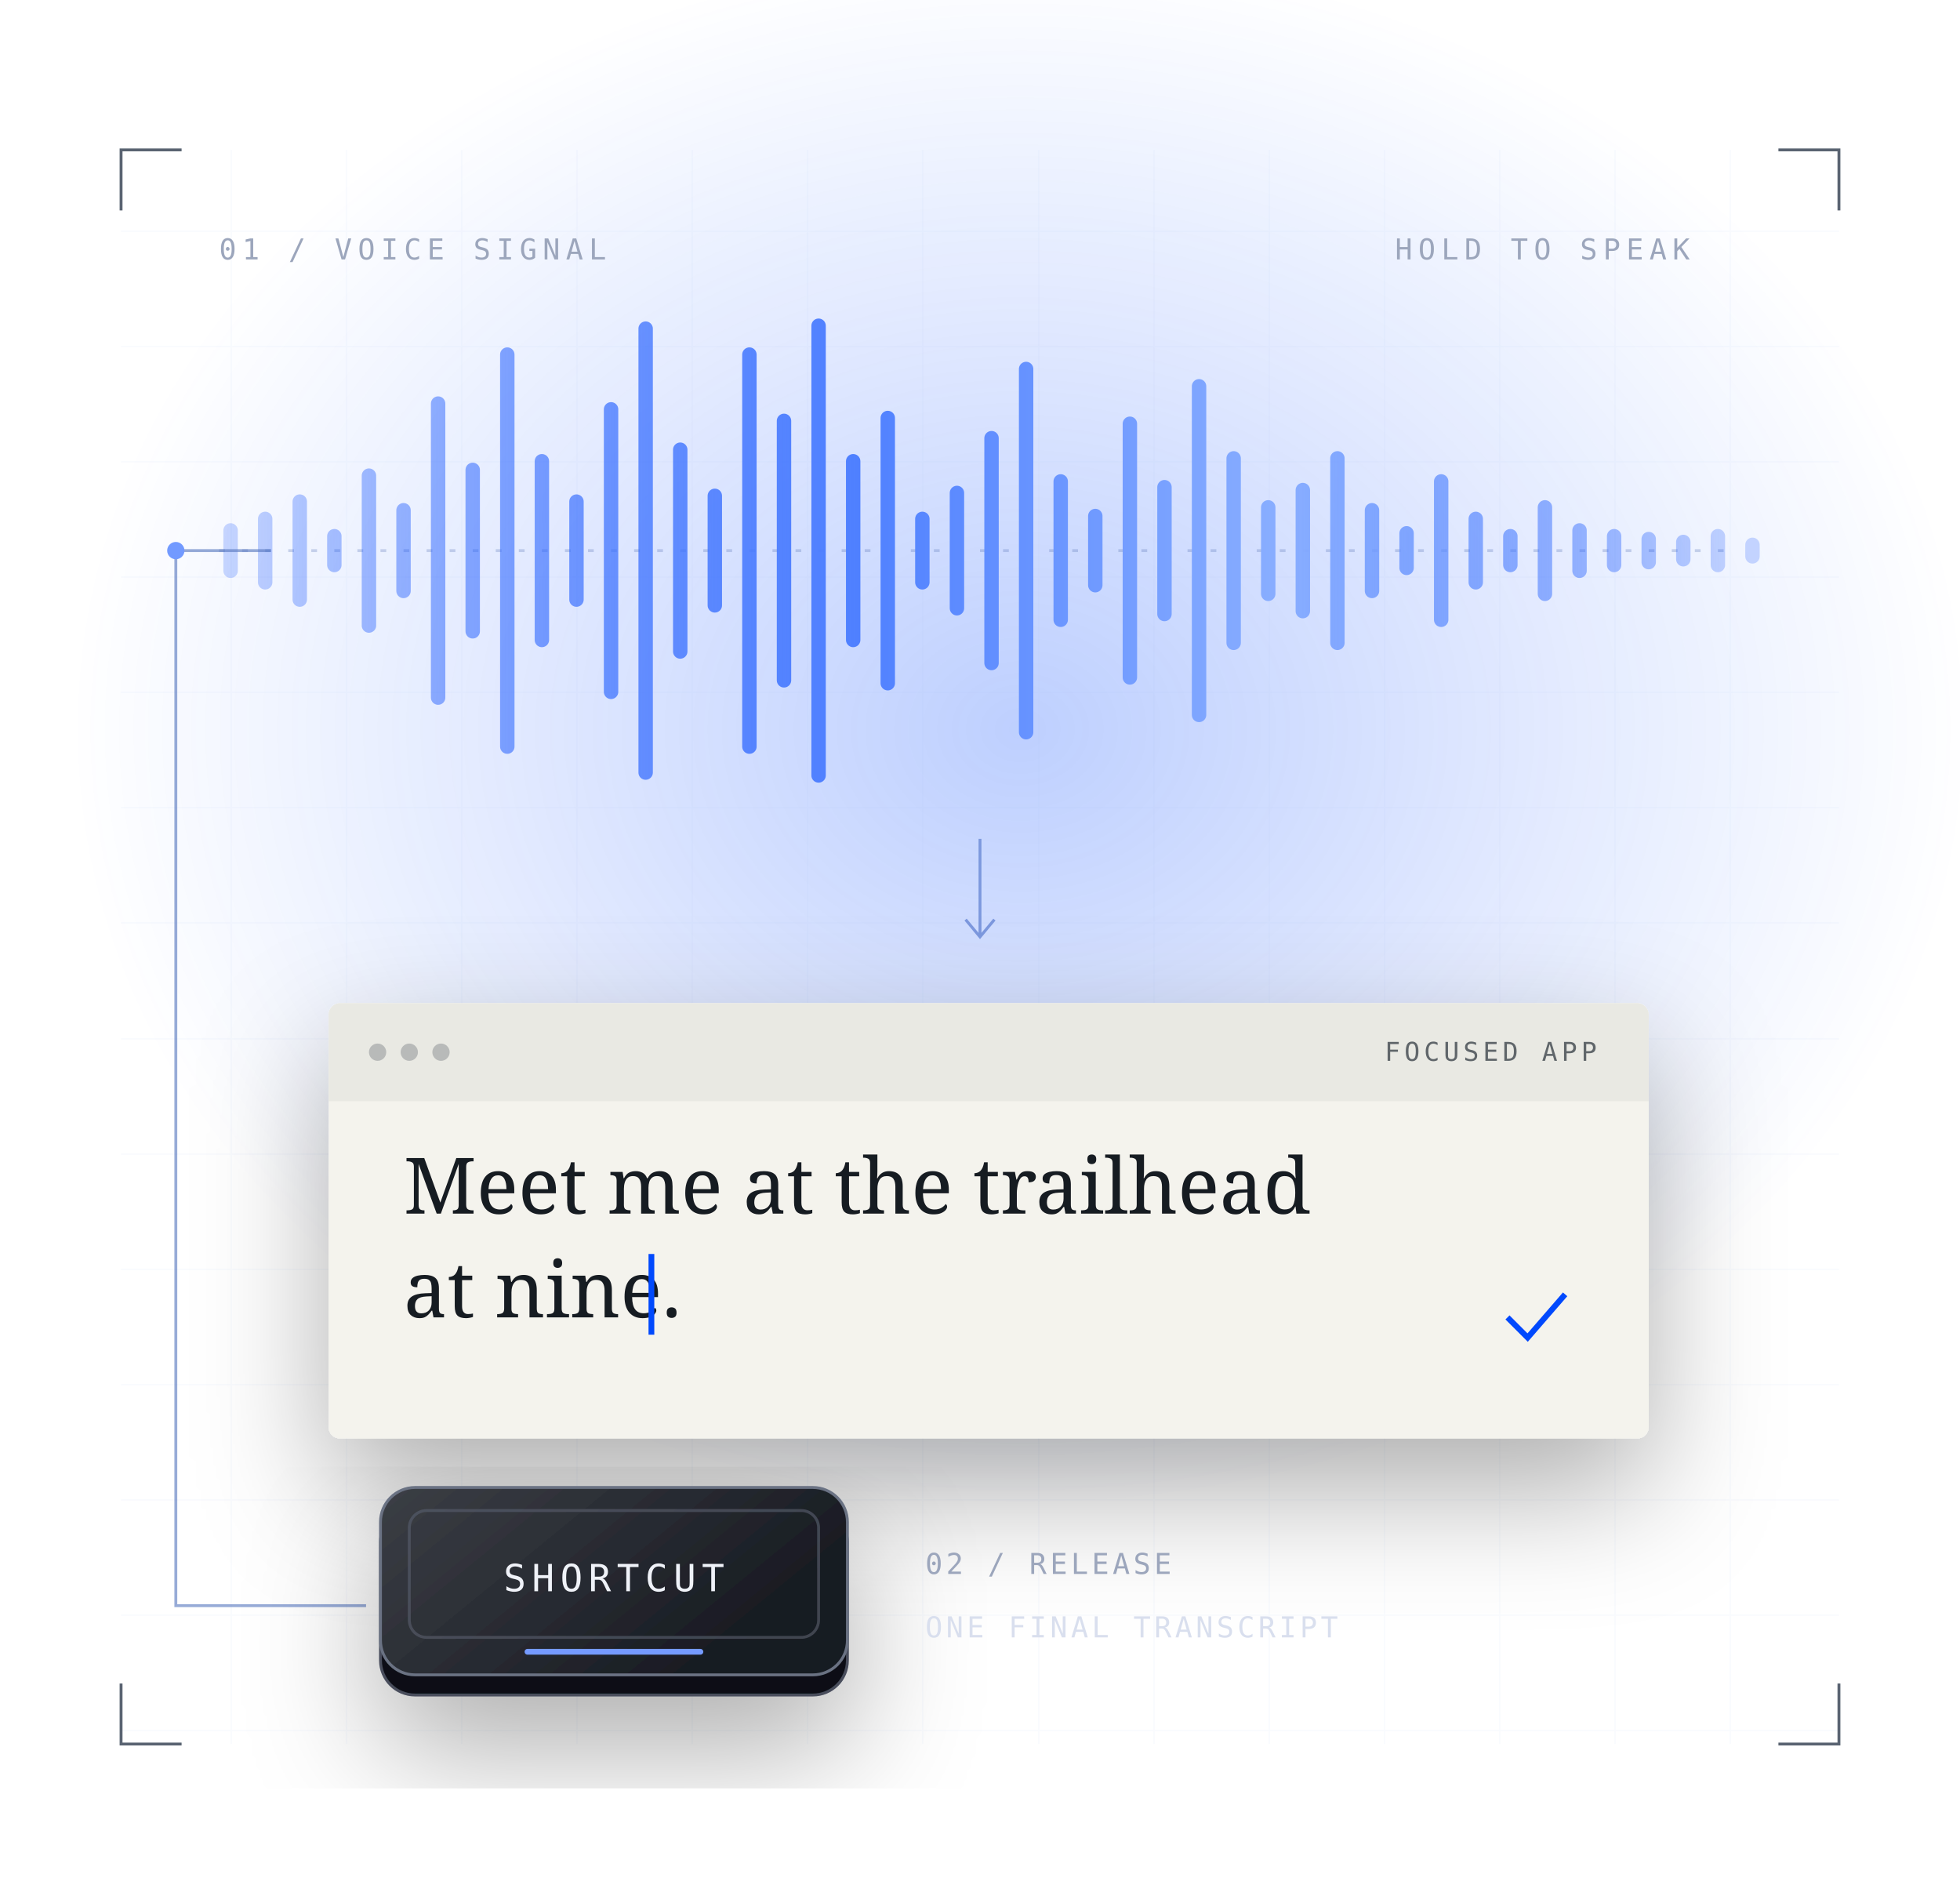
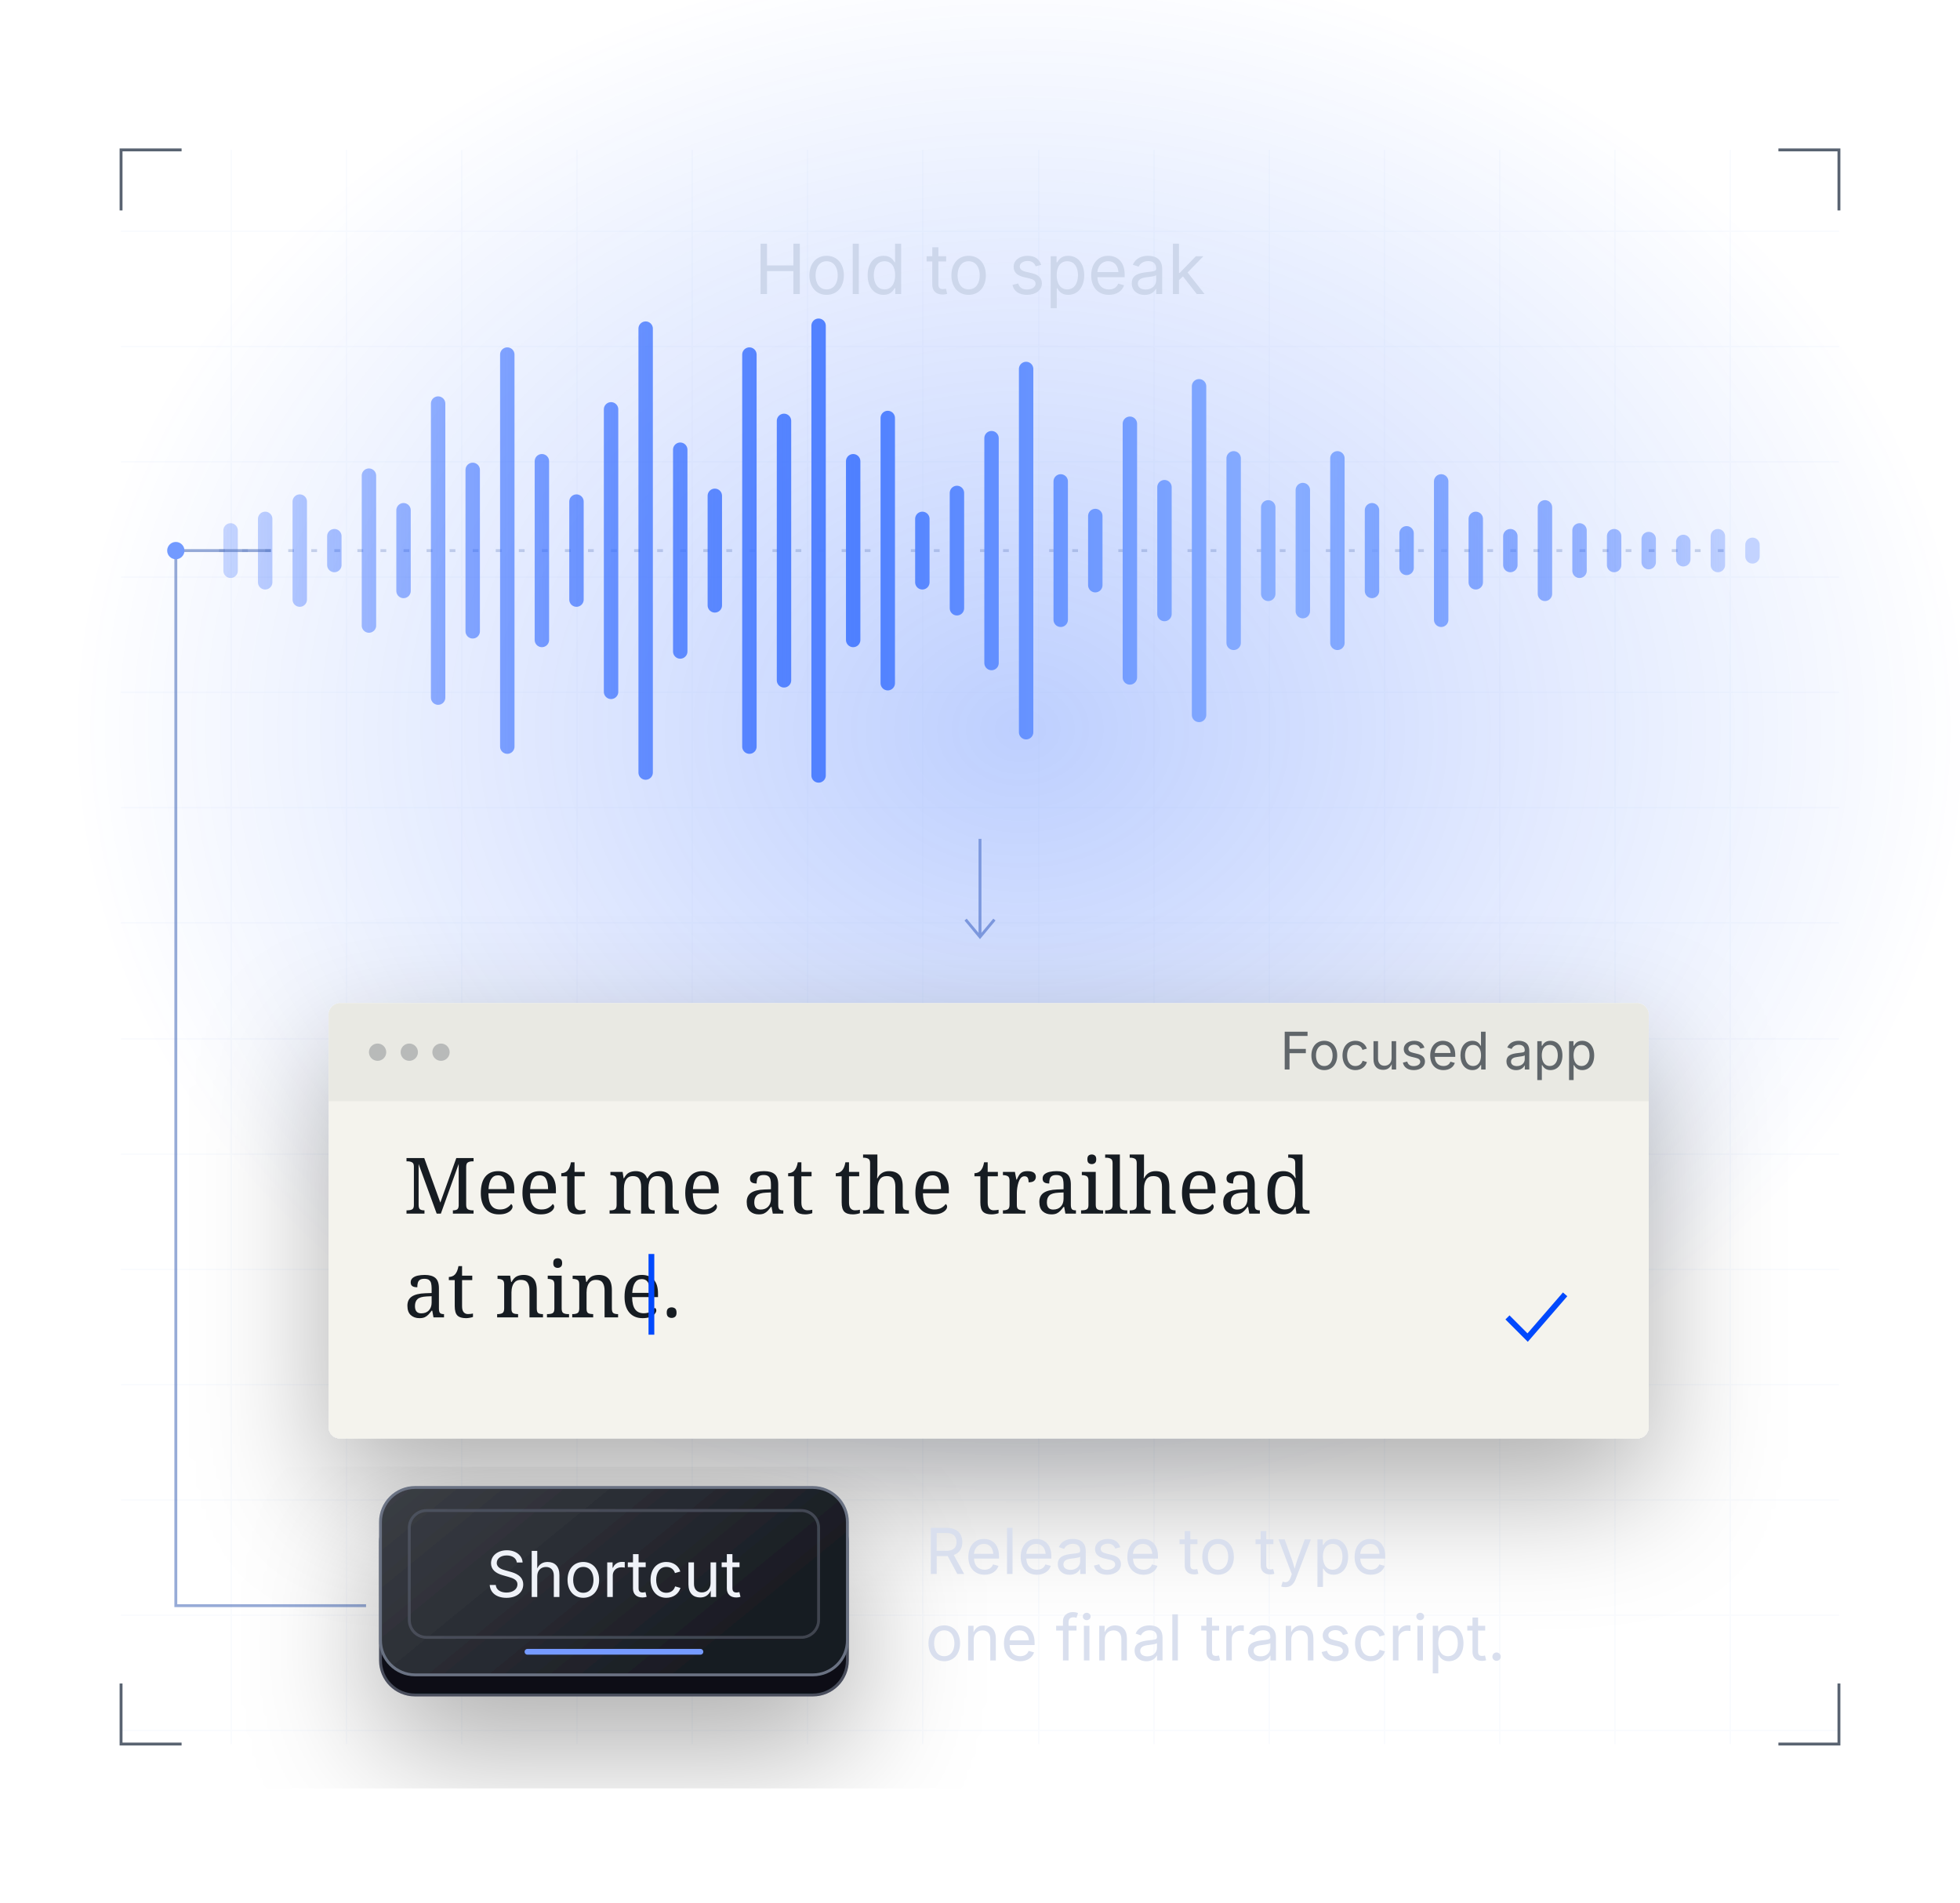
<svg xmlns="http://www.w3.org/2000/svg" width="680" height="660" viewBox="0 0 680 660" fill="none">
  <defs>
    <linearGradient id="wave" x1="76" y1="180" x2="602" y2="180" gradientUnits="userSpaceOnUse">
      <stop stop-color="#0548FD" stop-opacity="0.2" />
      <stop offset=".42" stop-color="#4F80FF" />
      <stop offset=".7" stop-color="#89AEFF" />
      <stop offset="1" stop-color="#0548FD" stop-opacity="0.2" />
    </linearGradient>
    <linearGradient id="key" x1="158" y1="463" x2="251" y2="577" gradientUnits="userSpaceOnUse">
      <stop stop-color="#43464D" />
      <stop offset="1" stop-color="#171A21" />
    </linearGradient>
    <radialGradient id="halo">
      <stop stop-color="#0548FD" stop-opacity=".26" />
      <stop offset="1" stop-color="#0548FD" stop-opacity="0" />
    </radialGradient>
    <pattern id="grid" width="40" height="40" patternUnits="userSpaceOnUse">
      <path d="M40 0H0V40" stroke="#A2B8F5" stroke-opacity=".06" />
    </pattern>
    <filter id="shadow" x="-30%" y="-35%" width="160%" height="180%">
      <feDropShadow dx="0" dy="18" stdDeviation="22" flood-color="#000" flood-opacity=".32" />
    </filter>
  </defs>
  <ellipse cx="354" cy="253" rx="327" ry="270" fill="url(#halo)" />
  <path d="M42 52H638V605H42z" fill="url(#grid)" />
  <g stroke="#596371" stroke-width="1">
    <path d="M42 73V52h21m554 0h21v21M42 584v21h21m554 0h21v-21" />
  </g>
-   <g fill="#9CA6BC" font-family="ui-monospace, monospace" font-size="10" letter-spacing="2">
-     <text x="76" y="90">01 / VOICE SIGNAL</text>
-     <text x="484" y="90">HOLD TO SPEAK</text>
-   </g>
+   <text x="340" y="102" text-anchor="middle" fill="#CDD7EB" font-family="Inter, sans-serif" font-size="24">Hold to speak</text>
  <path d="M76 191H604" stroke="#5D78B7" stroke-opacity=".3" stroke-dasharray="2 6" />
  <g stroke="url(#wave)" stroke-width="5" stroke-linecap="round">
    <path d="M80 184v14m12-18v22m12-28v34m12-22v10m12-31v52m12-40v28m12-65v102m12-79v56m12-96v136m12-99v62m12-48v34m12-66v98m12-126v154m12-112v70m12-54v38m12-87v136m12-113v90m12-123v156m12-109v62m12-77v92m12-57v22m12-31v40m12-59v78m12-102v126m12-87v48m12-36v24m12-56v88m12-66v44m12-79v114m12-89v64m12-47v30m12-36v42m12-53v64m12-46v28m12-20v12m12-30v48m12-35v22m12-16v10m12-20v30m12-22v14m12-12v10m12-9v8m12-7v6m12-8v10m12-7v4" />
  </g>
  <path d="M340 291v34m-5-6 5 6 5-6" stroke="#7C98DE" />
  <g filter="url(#shadow)">
    <rect x="114" y="348" width="458" height="151" rx="4" fill="#F4F3ED" />
    <path d="M114 352a4 4 0 0 1 4-4h450a4 4 0 0 1 4 4v30H114z" fill="#E9E9E3" />
    <circle cx="131" cy="365" r="3" fill="#B8BAB9" />
    <circle cx="142" cy="365" r="3" fill="#B8BAB9" />
    <circle cx="153" cy="365" r="3" fill="#B8BAB9" />
-     <text x="554" y="368" text-anchor="end" fill="#60666B" font-family="ui-monospace, monospace" font-size="9" letter-spacing="1.4">FOCUSED APP</text>
+     <text x="554" y="371" text-anchor="end" fill="#60666B" font-family="Inter, sans-serif" font-size="18">Focused app</text>
    <text x="140" y="421" fill="#191C22" font-family="Georgia, serif" font-size="27">Meet me at the trailhead</text>
    <text x="140" y="457" fill="#191C22" font-family="Georgia, serif" font-size="27">at nine.</text>
    <path d="M226 435v28" stroke="#0548FD" stroke-width="2" />
    <path d="M523 457l7 7 13-15" stroke="#0548FD" stroke-width="2" />
  </g>
  <path d="M94 191H61v366h66" stroke="#5273BC" stroke-opacity=".6" />
  <circle cx="61" cy="191" r="3" fill="#729AFF" />
  <g filter="url(#shadow)">
    <rect x="132" y="523" width="162" height="65" rx="12" fill="#0D1017" stroke="#484E5C" />
    <rect x="132" y="516" width="162" height="65" rx="12" fill="url(#key)" stroke="#6A7283" />
    <rect x="142" y="524" width="142" height="44" rx="6" stroke="#5A6170" stroke-opacity=".6" />
-     <text x="213" y="552" text-anchor="middle" fill="#EFF2F8" font-family="ui-monospace, monospace" font-size="13" letter-spacing="2">SHORTCUT</text>
+     <text x="213" y="554" text-anchor="middle" fill="#EFF2F8" font-family="Inter, sans-serif" font-size="22">Shortcut</text>
    <path d="M183 573h60" stroke="#749AFF" stroke-width="2" stroke-linecap="round" />
  </g>
-   <g fill="#9CA6BC" font-family="ui-monospace, monospace" font-size="10" letter-spacing="1.2">
-     <text x="321" y="546">02 / RELEASE</text>
-     <text x="321" y="568" fill="#D9DFEE">ONE FINAL TRANSCRIPT</text>
+   <g fill="#D9DFEE" font-family="Inter, sans-serif" font-size="22">
+     <text x="321" y="546">Release to type</text>
+     <text x="321" y="576">one final transcript.</text>
  </g>
</svg>
